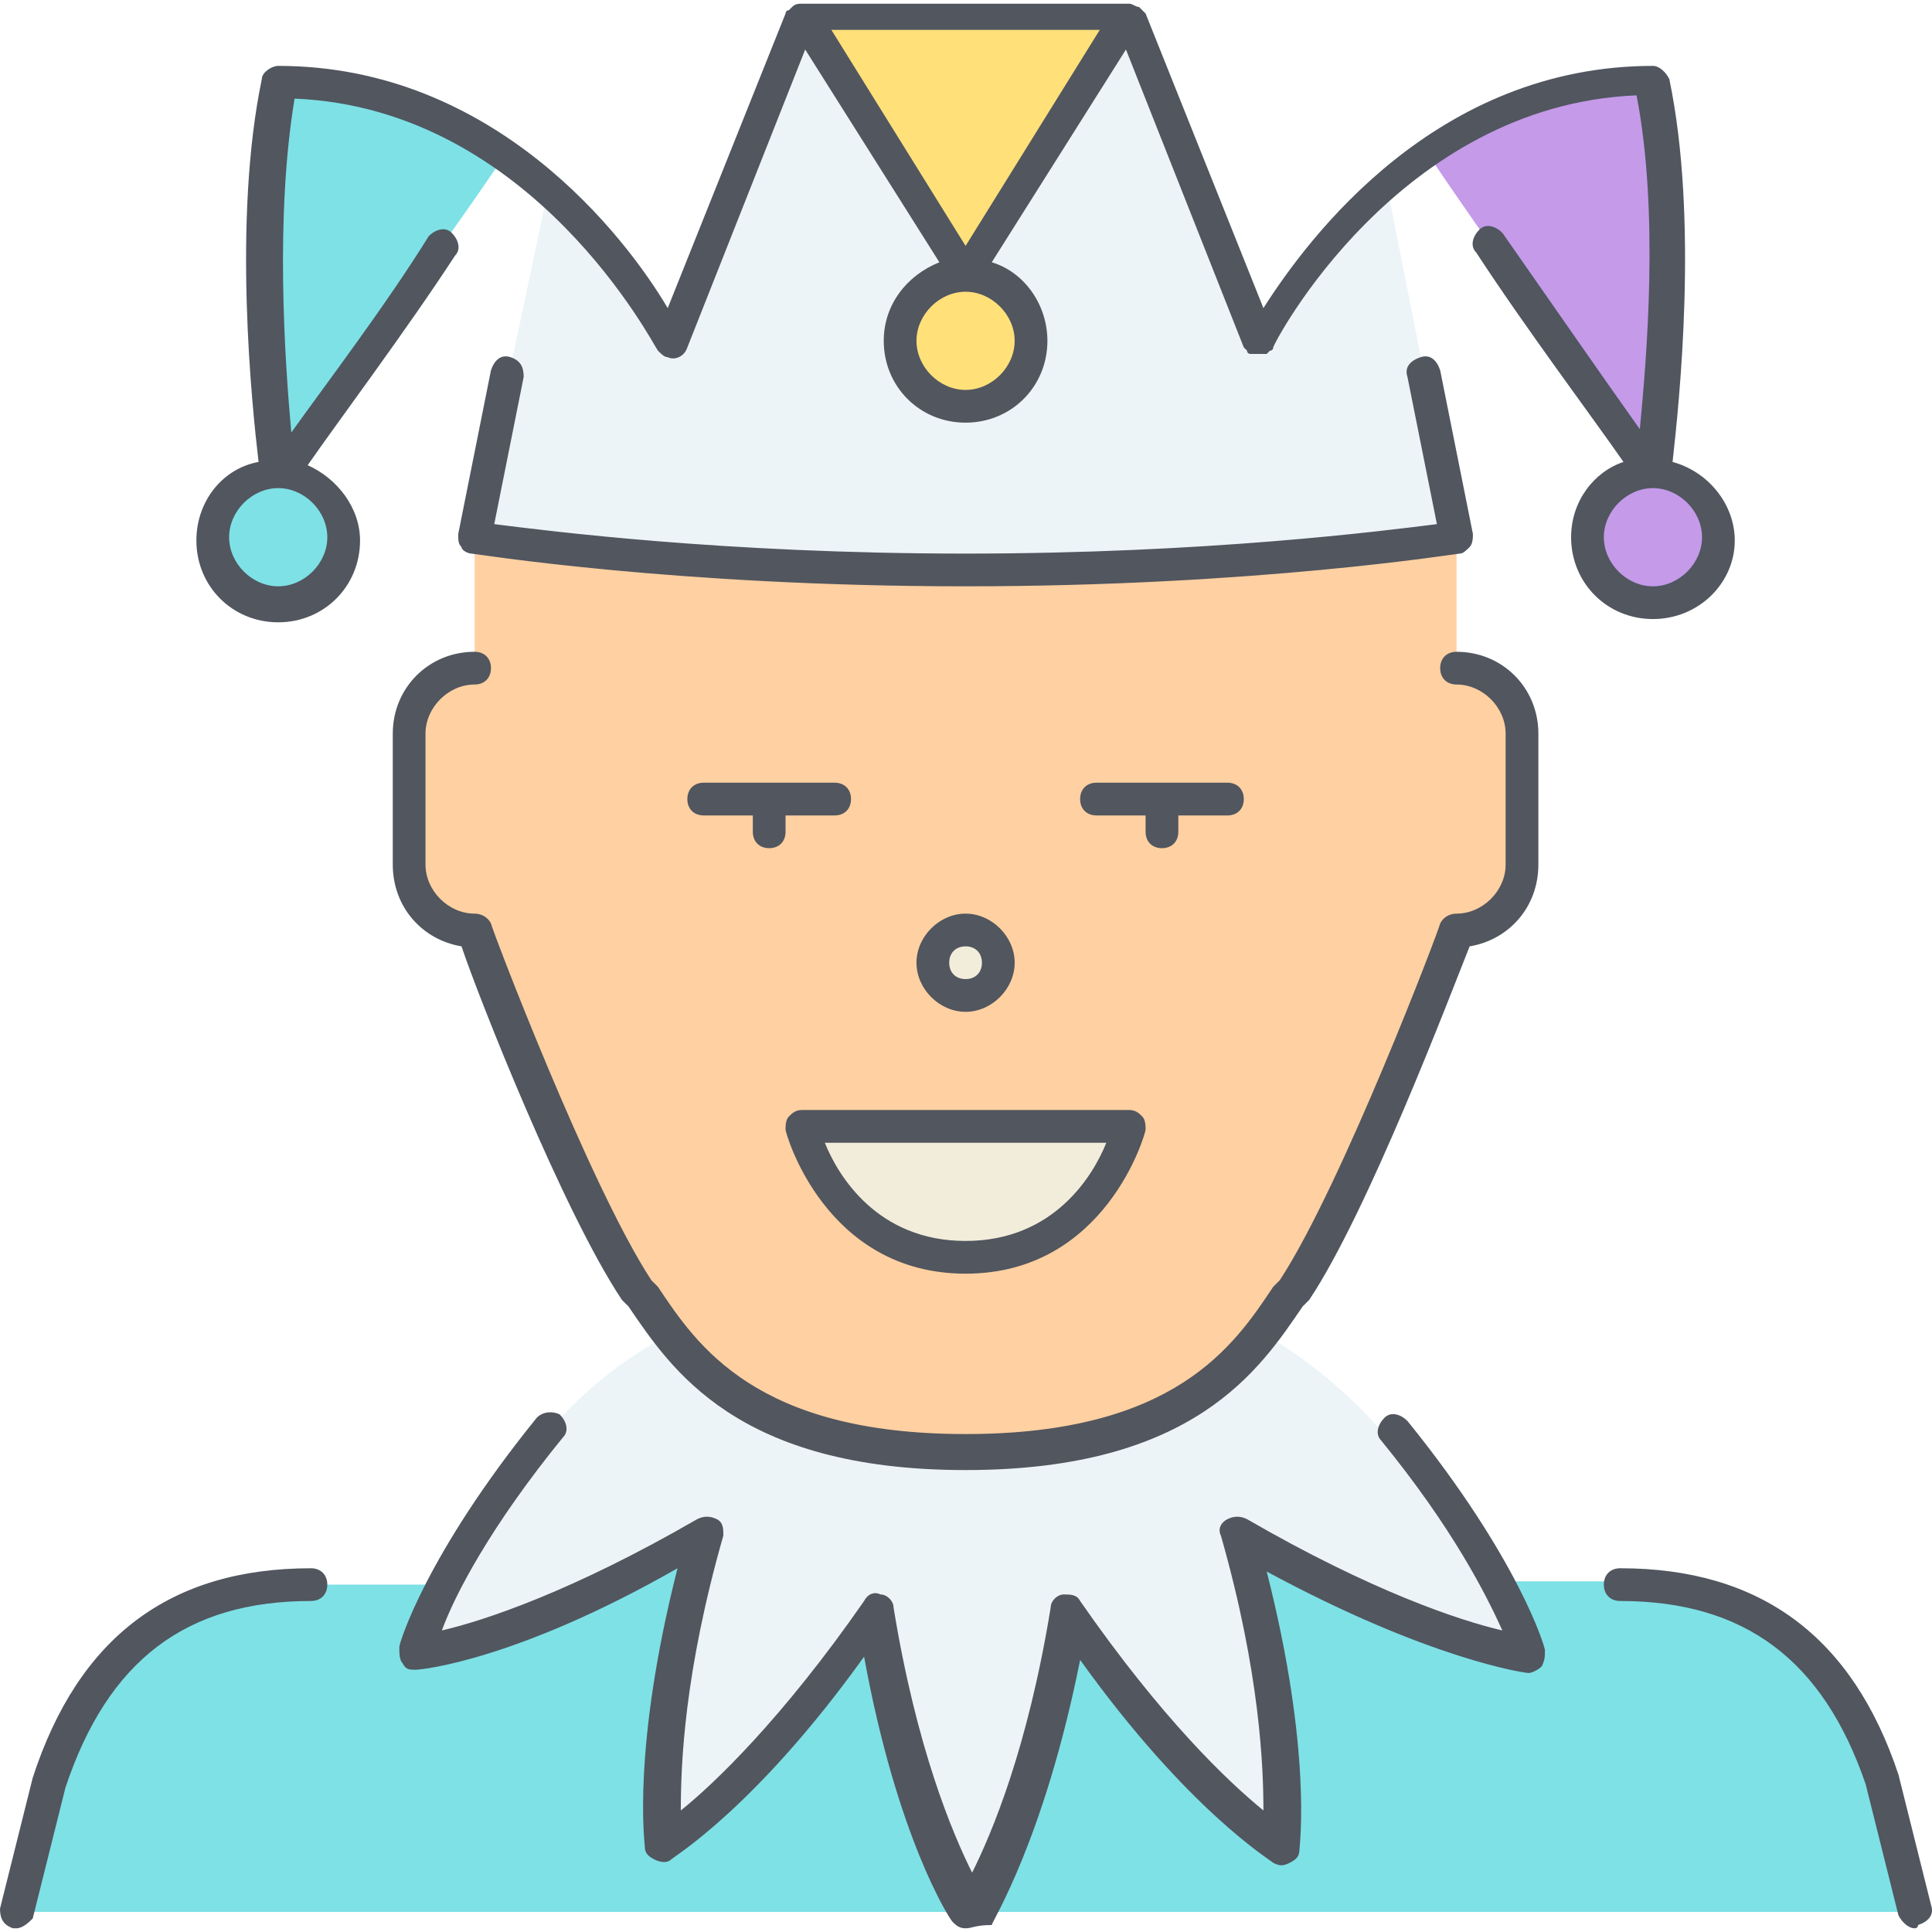
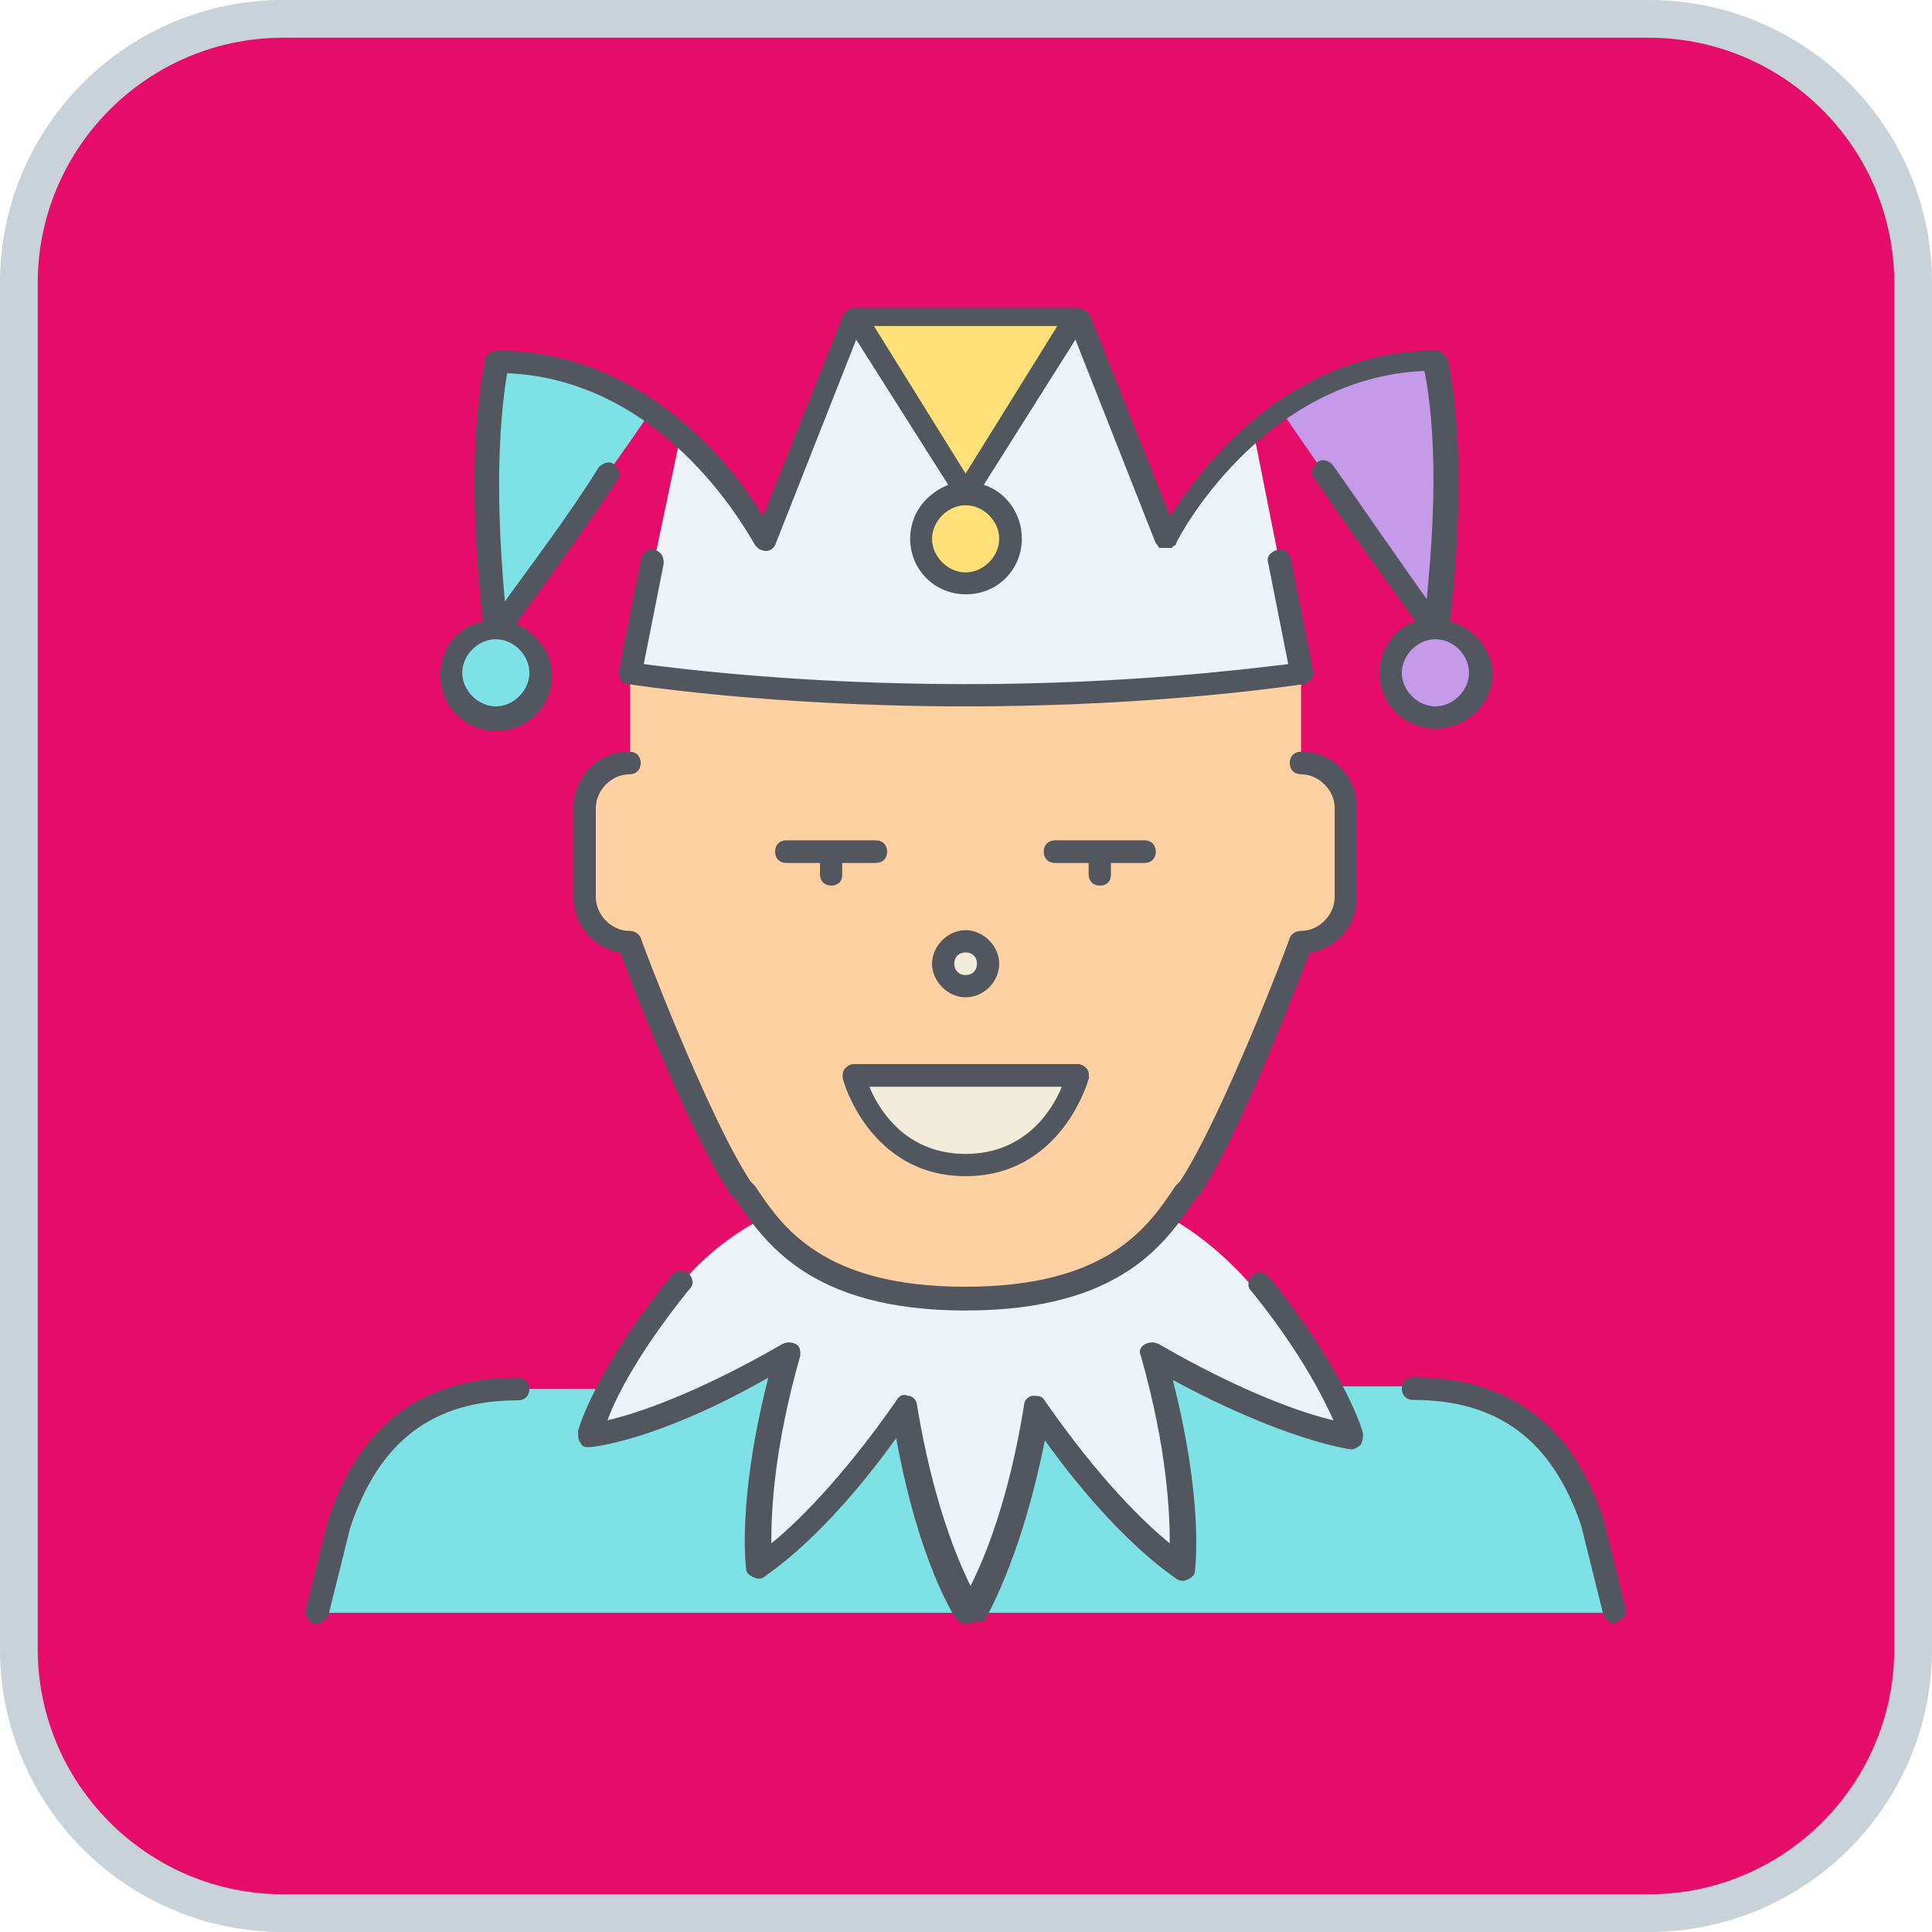
- <svg xmlns="http://www.w3.org/2000/svg" version="1.1" id="Layer_1" x="0px" y="0px" viewBox="0 0 503.689 503.689" style="enable-background:new 0 0 503.689 503.689;" xml:space="preserve">
+ <svg xmlns="http://www.w3.org/2000/svg" version="1.1" id="Layer_1" x="0px" y="0px" viewBox="0 0 512 512" style="enable-background:new 0 0 512 512;" xml:space="preserve">
+   <style type="text/css">
+ 	.st0{fill:#E60C6A;}
+ 	.st1{fill:#C9D1D9;}
+ 	.st2{fill:#FFD0A1;}
+ 	.st3{fill:#F2EDDA;}
+ 	.st4{fill:#C49AE9;}
+ 	.st5{fill:#7EE1E6;}
+ 	.st6{fill:#ECF4F7;}
+ 	.st7{fill:#FFE079;}
+ 	.st8{fill:#51565F;}
+ </style>
+   <g>
+     <path class="st0" d="M75,507c-38.6,0-70-31.4-70-70V75C5,36.4,36.4,5,75,5h362c38.6,0,70,31.4,70,70v362c0,38.6-31.4,70-70,70H75z" />
+     <path class="st1" d="M437,10c35.8,0,65,29.2,65,65v362c0,35.8-29.2,65-65,65H75c-35.8,0-65-29.2-65-65V75c0-35.8,29.2-65,65-65H437    M437,0H75C33.6,0,0,33.6,0,75v362c0,41.4,33.6,75,75,75h362c41.4,0,75-33.6,75-75V75C512,33.6,478.4,0,437,0L437,0z" />
+   </g>
  <g transform="translate(1 1)">
-     <path style="fill:#FFD0A1;" d="M395.8,190.258v34.133c0,9.387-7.68,17.067-17.067,17.067c0,0-25.6,68.267-42.667,93.867   c-2.56,3.413-4.267,6.827-7.68,11.093c-11.093,15.36-30.72,31.573-77.653,31.573s-66.56-16.213-77.653-31.573   c-3.413-4.267-5.973-7.68-7.68-11.093c-17.067-25.6-42.667-93.867-42.667-93.867c-9.387,0-17.067-7.68-17.067-17.067v-34.133   c0-9.387,7.68-17.067,17.067-17.067v-34.133c0,0,51.2,8.533,128,8.533s128-8.533,128-8.533v34.133   C388.12,173.191,395.8,180.871,395.8,190.258" />
-     <path style="fill:#F2EDDA;" d="M208.067,292.658H293.4c0,0-8.533,34.133-42.667,34.133S208.067,292.658,208.067,292.658z    M250.733,241.458c5.12,0,8.533,4.267,8.533,8.533c0,4.267-3.413,8.533-8.533,8.533c-5.12,0-8.533-4.267-8.533-8.533   C242.2,245.725,245.613,241.458,250.733,241.458z" />
+     <path class="st2" d="M355.7,212.9v23.7c0,6.5-5.3,11.9-11.9,11.9c0,0-17.8,47.4-29.6,65.2c-1.8,2.4-3,4.7-5.3,7.7   c-7.7,10.7-21.3,21.9-54,21.9s-46.3-11.3-54-21.9c-2.4-3-4.2-5.3-5.3-7.7c-11.9-17.8-29.6-65.2-29.6-65.2   c-6.5,0-11.9-5.3-11.9-11.9v-23.7c0-6.5,5.3-11.9,11.9-11.9v-23.7c0,0,35.6,5.9,88.9,5.9s88.9-5.9,88.9-5.9V201   C350.4,201,355.7,206.4,355.7,212.9" />
+     <path class="st3" d="M225.3,284.1h59.3c0,0-5.9,23.7-29.6,23.7S225.3,284.1,225.3,284.1z M254.9,248.5c3.6,0,5.9,3,5.9,5.9   c0,3-2.4,5.9-5.9,5.9s-5.9-3-5.9-5.9C249,251.4,251.4,248.5,254.9,248.5z" />
    <g>
-       <path style="fill:#C49AE9;" d="M429.933,121.991c9.387,0,17.067,7.68,17.067,17.067s-7.68,17.067-17.067,17.067    s-17.067-7.68-17.067-17.067S420.547,121.991,429.933,121.991" />
-       <path style="fill:#C49AE9;" d="M429.933,19.591c8.533,42.667,0,102.4,0,102.4s-40.96-56.32-58.027-81.92l-0.853-1.707    C386.413,28.125,406.04,19.591,429.933,19.591" />
+       <path class="st4" d="M379.4,165.5c6.5,0,11.9,5.3,11.9,11.9s-5.3,11.9-11.9,11.9c-6.5,0-11.9-5.3-11.9-11.9    S372.9,165.5,379.4,165.5" />
+       <path class="st4" d="M379.4,94.3c5.9,29.6,0,71.2,0,71.2s-28.5-39.1-40.3-56.9l-0.6-1.2C349.2,100.2,362.8,94.3,379.4,94.3" />
    </g>
-     <path style="fill:#7EE1E6;" d="M250.733,497.458H3.267l8.533-34.133c8.533-25.6,25.6-51.2,68.267-51.2H114.2l0.853,0.853   c-5.973,11.093-7.68,17.92-7.68,17.92s28.16-3.413,75.093-31.573c-15.36,52.907-11.093,81.067-11.093,81.067   s23.893-14.507,54.613-59.733C235.373,474.418,250.733,497.458,250.733,497.458z M498.2,497.458H250.733   c0,0,15.36-23.893,24.747-77.653c30.72,45.227,54.613,59.733,54.613,59.733s4.267-28.16-11.093-81.067   c46.933,28.16,75.093,31.573,75.093,31.573s-1.707-6.827-7.68-17.92l0.853-0.853H421.4c42.667,0,59.733,25.6,68.267,51.2   L498.2,497.458z" />
+     <path class="st5" d="M254.9,426.4H83l5.9-23.7c5.9-17.8,17.8-35.6,47.4-35.6H160l0.6,0.6c-4.2,7.7-5.3,12.5-5.3,12.5   s19.6-2.4,52.2-21.9c-10.7,36.8-7.7,56.3-7.7,56.3s16.6-10.1,37.9-41.5C244.2,410.4,254.9,426.4,254.9,426.4z M426.9,426.4h-172   c0,0,10.7-16.6,17.2-54c21.3,31.4,37.9,41.5,37.9,41.5s3-19.6-7.7-56.3c32.6,19.6,52.2,21.9,52.2,21.9s-1.2-4.7-5.3-12.5l0.6-0.6   h23.7c29.6,0,41.5,17.8,47.4,35.6L426.9,426.4z" />
    <g>
-       <path style="fill:#ECF4F7;" d="M359.107,372.018c13.653,17.067,22.187,30.72,27.307,40.96c5.973,11.093,7.68,17.92,7.68,17.92    s-28.16-3.413-75.093-31.573c15.36,52.907,11.093,81.067,11.093,81.067s-23.893-14.507-54.613-59.733    c-8.533,54.613-24.747,77.653-24.747,77.653s-15.36-23.893-24.747-77.653c-30.72,45.227-54.613,59.733-54.613,59.733    s-4.267-28.16,11.093-81.067c-46.933,28.16-75.093,31.573-75.093,31.573s1.707-6.827,7.68-17.92    c5.12-10.24,13.653-23.893,27.307-40.96c0,0,10.24-13.653,29.013-23.893l1.707-1.707c11.093,14.507,30.72,31.573,77.653,31.573    c47.787,0,66.56-17.067,77.653-31.573l0.853,0.853C347.16,357.511,359.107,372.018,359.107,372.018" />
-       <path style="fill:#ECF4F7;" d="M360.813,48.604l17.92,90.453c0,0-51.2,8.533-128,8.533s-128-8.533-128-8.533l18.773-88.747    l1.707-1.707c20.48,18.773,30.72,39.253,30.72,39.253l34.133-85.333l42.667,68.267c-9.387,0-17.067,7.68-17.067,17.067    s7.68,17.067,17.067,17.067s17.067-7.68,17.067-17.067s-7.68-17.067-17.067-17.067L293.4,2.525l34.133,85.333    c0,0,11.093-21.333,32.427-40.107L360.813,48.604z" />
+       <path class="st6" d="M330.2,339.2c9.5,11.9,15.4,21.3,19,28.5c4.2,7.7,5.3,12.5,5.3,12.5s-19.6-2.4-52.2-21.9    c10.7,36.8,7.7,56.3,7.7,56.3s-16.6-10.1-37.9-41.5c-5.9,37.9-17.2,54-17.2,54s-10.7-16.6-17.2-54c-21.3,31.4-37.9,41.5-37.9,41.5    s-3-19.6,7.7-56.3c-32.6,19.6-52.2,21.9-52.2,21.9s1.2-4.7,5.3-12.5c3.6-7.1,9.5-16.6,19-28.5c0,0,7.1-9.5,20.2-16.6l1.2-1.2    c7.7,10.1,21.3,21.9,54,21.9c33.2,0,46.3-11.9,54-21.9l0.6,0.6C321.9,329.1,330.2,339.2,330.2,339.2" />
+       <path class="st6" d="M331.4,114.5l12.5,62.9c0,0-35.6,5.9-88.9,5.9s-88.9-5.9-88.9-5.9l13-61.7l1.2-1.2    c14.2,13,21.3,27.3,21.3,27.3l23.7-59.3l29.6,47.4c-6.5,0-11.9,5.3-11.9,11.9c0,6.5,5.3,11.9,11.9,11.9s11.9-5.3,11.9-11.9    c0-6.5-5.3-11.9-11.9-11.9l29.6-47.4l23.7,59.3c0,0,7.7-14.8,22.5-27.9L331.4,114.5z" />
    </g>
    <g>
-       <path style="fill:#7EE1E6;" d="M131.267,39.218l-1.707,1.707c-17.067,25.6-58.027,80.213-58.027,80.213s-8.533-59.733,0-102.4    C95.427,19.591,115.907,28.125,131.267,39.218" />
-       <path style="fill:#7EE1E6;" d="M71.533,121.991c9.387,0,17.067,7.68,17.067,17.067s-7.68,17.067-17.067,17.067    s-17.067-7.68-17.067-17.067S62.147,121.991,71.533,121.991" />
+       <path class="st5" d="M171.9,107.9l-1.2,1.2c-11.9,17.8-40.3,55.7-40.3,55.7s-5.9-41.5,0-71.2C147,94.3,161.2,100.2,171.9,107.9" />
+       <path class="st5" d="M130.4,165.5c6.5,0,11.9,5.3,11.9,11.9s-5.3,11.9-11.9,11.9c-6.5,0-11.9-5.3-11.9-11.9    S123.9,165.5,130.4,165.5" />
    </g>
    <g>
-       <polygon style="fill:#FFE079;" points="293.4,2.525 250.733,70.791 208.067,2.525   " />
-       <path style="fill:#FFE079;" d="M250.733,70.791c9.387,0,17.067,7.68,17.067,17.067s-7.68,17.067-17.067,17.067    c-9.387,0-17.067-7.68-17.067-17.067S241.347,70.791,250.733,70.791" />
+       <polygon class="st7" points="284.6,82.4 254.9,129.9 225.3,82.4   " />
+       <path class="st7" d="M254.9,129.9c6.5,0,11.9,5.3,11.9,11.9s-5.3,11.9-11.9,11.9s-11.9-5.3-11.9-11.9S248.4,129.9,254.9,129.9" />
    </g>
  </g>
-   <path style="fill:#51565F;" d="M499.2,502.725c-1.707,0-3.413-1.707-4.267-3.413l-8.533-34.133  c-11.093-32.427-31.573-47.787-64-47.787c-2.56,0-4.267-1.707-4.267-4.267c0-2.56,1.707-4.267,4.267-4.267  c36.693,0,60.587,17.92,72.533,53.76l8.533,34.133c0.853,2.56-0.853,4.267-3.413,5.12C500.053,502.725,499.2,502.725,499.2,502.725z   M4.267,502.725H3.413c-2.56-0.853-3.413-2.56-3.413-5.12l8.533-34.133c11.947-36.693,35.84-54.613,72.533-54.613  c2.56,0,4.267,1.707,4.267,4.267c0,2.56-1.707,4.267-4.267,4.267c-32.427,0-52.907,15.36-64,48.64l-8.533,34.133  C7.68,501.018,5.973,502.725,4.267,502.725z M251.733,502.725c-1.707,0-2.56-0.853-3.413-1.707  c-0.853-0.853-14.507-22.187-23.04-69.12c-28.16,39.253-49.493,52.053-50.347,52.907c-0.853,0.853-2.56,0.853-4.267,0  c-1.707-0.853-2.56-1.707-2.56-3.413c0-0.853-3.413-25.6,8.533-72.533c-41.813,23.893-66.56,26.453-68.267,26.453  s-2.56,0-3.413-1.707c-0.853-0.853-0.853-2.56-0.853-4.267c0-0.853,6.827-23.893,35.84-59.733c1.707-1.707,4.267-1.707,5.973-0.853  c1.707,1.707,2.56,4.267,0.853,5.973c-18.773,23.04-28.16,40.96-31.573,50.347c11.093-2.56,34.133-10.24,66.56-29.013  c1.707-0.853,3.413-0.853,5.12,0c1.707,0.853,1.707,2.56,1.707,4.267c-10.24,35.84-11.093,59.733-11.093,71.68  c8.533-6.827,26.453-23.893,47.787-54.613c0.853-1.707,2.56-2.56,4.267-1.707c1.707,0,3.413,1.707,3.413,3.413  c5.973,36.693,15.36,58.88,20.48,69.12c5.12-10.24,14.507-32.427,20.48-69.12c0-1.707,1.707-3.413,3.413-3.413  c1.707,0,3.413,0,4.267,1.707c21.333,30.72,38.4,46.933,47.787,54.613c0-11.093-0.853-35.84-11.093-71.68  c-0.853-1.707,0-3.413,1.707-4.267s3.413-0.853,5.12,0c32.427,18.773,55.467,26.453,66.56,29.013  c-4.267-9.387-12.8-26.453-31.573-49.493c-1.707-1.707-0.853-4.267,0.853-5.973c1.707-1.707,4.267-0.853,5.973,0.853  c29.013,35.84,35.84,58.88,35.84,59.733c0,1.707,0,2.56-0.853,4.267c-0.853,0.853-2.56,1.707-3.413,1.707  c-0.853,0-25.6-3.413-68.267-26.453c11.947,46.933,8.533,71.68,8.533,72.533c0,1.707-0.853,2.56-2.56,3.413s-2.56,0.853-4.267,0  c-0.853-0.853-22.187-13.653-50.347-52.907c-9.387,46.933-23.04,68.267-23.04,69.12C254.293,501.871,253.44,502.725,251.733,502.725  z M251.733,383.258c-59.733,0-76.8-26.453-87.893-42.667l-1.707-1.707c-15.36-23.04-37.547-79.36-41.813-92.16  c-10.24-1.707-17.92-10.24-17.92-21.333v-34.133c0-11.947,9.387-21.333,21.333-21.333c2.56,0,4.267,1.707,4.267,4.267  c0,2.56-1.707,4.267-4.267,4.267c-6.827,0-12.8,5.973-12.8,12.8v34.133c0,6.827,5.973,12.8,12.8,12.8  c1.707,0,3.413,0.853,4.267,2.56c0,0.853,25.6,68.267,41.813,93.013l1.707,1.707c10.24,15.36,25.6,38.4,80.213,38.4  s69.973-23.04,80.213-38.4l1.707-1.707c16.213-24.747,41.813-92.16,41.813-93.013c0.853-1.707,2.56-2.56,4.267-2.56  c6.827,0,12.8-5.973,12.8-12.8v-34.133c0-6.827-5.973-12.8-12.8-12.8c-2.56,0-4.267-1.707-4.267-4.267  c0-2.56,1.707-4.267,4.267-4.267c11.947,0,21.333,9.387,21.333,21.333v34.133c0,11.093-7.68,19.627-17.92,21.333  c-5.12,12.8-26.453,69.12-41.813,92.16l-1.707,1.707C328.533,356.805,311.467,383.258,251.733,383.258z M251.733,332.058  c-36.693,0-46.933-36.693-46.933-37.547c0-0.853,0-2.56,0.853-3.413s1.707-1.707,3.413-1.707H294.4c1.707,0,2.56,0.853,3.413,1.707  c0.853,0.853,0.853,2.56,0.853,3.413C298.667,295.365,288.427,332.058,251.733,332.058z M215.04,297.925  c3.413,8.533,13.653,25.6,36.693,25.6s33.28-17.067,36.693-25.6H215.04z M251.733,263.791c-6.827,0-12.8-5.973-12.8-12.8  c0-6.827,5.973-12.8,12.8-12.8c6.827,0,12.8,5.973,12.8,12.8C264.533,257.818,258.56,263.791,251.733,263.791z M251.733,246.725  c-2.56,0-4.267,1.707-4.267,4.267c0,2.56,1.707,4.267,4.267,4.267c2.56,0,4.267-1.707,4.267-4.267  C256,248.431,254.293,246.725,251.733,246.725z M302.933,221.125c-2.56,0-4.267-1.707-4.267-4.267v-4.267h-12.8  c-2.56,0-4.267-1.707-4.267-4.267c0-2.56,1.707-4.267,4.267-4.267H320c2.56,0,4.267,1.707,4.267,4.267  c0,2.56-1.707,4.267-4.267,4.267h-12.8v4.267C307.2,219.418,305.493,221.125,302.933,221.125z M200.533,221.125  c-2.56,0-4.267-1.707-4.267-4.267v-4.267h-12.8c-2.56,0-4.267-1.707-4.267-4.267c0-2.56,1.707-4.267,4.267-4.267H217.6  c2.56,0,4.267,1.707,4.267,4.267c0,2.56-1.707,4.267-4.267,4.267h-12.8v4.267C204.8,219.418,203.093,221.125,200.533,221.125z   M430.933,161.391c-11.947,0-21.333-9.387-21.333-21.333c0-9.387,5.973-17.067,13.653-19.627c-7.68-11.093-25.6-34.987-38.4-54.613  c-1.707-1.707-0.853-4.267,0.853-5.973c1.707-1.707,4.267-0.853,5.973,0.853c11.947,17.067,27.307,39.253,35.84,51.2  c1.707-17.92,5.12-56.32-0.853-87.04c-62.293,2.56-94.72,64.853-94.72,65.707l0,0l0,0l0,0l0,0c0,0,0,0.853-0.853,0.853l0,0  l-0.853,0.853l0,0l0,0l0,0l0,0c-0.853,0-0.853,0-1.707,0c-0.853,0-0.853,0-1.707,0l0,0l0,0c0,0,0,0-0.853,0l0,0l0,0  c0,0-0.853,0-0.853-0.853l0,0l0,0l-0.853-0.853l0,0l0,0l0,0l-30.72-77.653L258.56,68.378c8.533,2.56,14.507,11.093,14.507,20.48  c0,11.947-9.387,21.333-21.333,21.333S230.4,100.804,230.4,88.858c0-9.387,5.973-17.067,14.507-20.48L209.92,12.911l-30.72,77.653  c-0.853,2.56-3.413,3.413-5.12,2.56c-0.853,0-1.707-0.853-2.56-1.707c-0.853-0.853-32.427-63.147-94.72-65.707  c-5.12,30.72-2.56,68.267-0.853,87.04c8.533-11.947,24.747-33.28,35.84-51.2c1.707-1.707,4.267-2.56,5.973-0.853  c1.707,1.707,2.56,4.267,0.853,5.973c-12.8,19.627-30.72,43.52-38.4,54.613c7.68,3.413,13.653,11.093,13.653,19.627  c0,11.947-9.387,21.333-21.333,21.333S51.2,152.858,51.2,140.911c0-10.24,6.827-18.773,16.213-20.48  c-1.707-14.507-6.827-63.147,0.853-99.84c0-1.707,2.56-3.413,4.267-3.413c56.32,0,90.453,44.373,101.547,63.147l30.72-76.8  c0,0,0-0.853,0.853-0.853l0,0l0,0c0,0,0,0,0.853-0.853c0.853-0.853,1.707-0.853,2.56-0.853l0,0H294.4l0,0  c0.853,0,1.707,0.853,2.56,0.853c0,0,0,0,0.853,0.853l0,0l0,0l0.853,0.853l30.72,76.8c11.947-18.773,45.227-63.147,101.547-63.147  c1.707,0,3.413,1.707,4.267,3.413c7.68,36.693,2.56,84.48,0.853,99.84c9.387,2.56,16.213,11.093,16.213,20.48  C452.267,152.004,442.88,161.391,430.933,161.391z M430.933,127.258c-6.827,0-12.8,5.973-12.8,12.8s5.973,12.8,12.8,12.8  s12.8-5.973,12.8-12.8S437.76,127.258,430.933,127.258L430.933,127.258z M72.533,127.258c-6.827,0-12.8,5.973-12.8,12.8  s5.973,12.8,12.8,12.8c6.827,0,12.8-5.973,12.8-12.8S79.36,127.258,72.533,127.258L72.533,127.258z M251.733,76.058  c-6.827,0-12.8,5.973-12.8,12.8c0,6.827,5.973,12.8,12.8,12.8c6.827,0,12.8-5.973,12.8-12.8  C264.533,82.031,258.56,76.058,251.733,76.058z M216.747,7.791l34.987,56.32l34.987-56.32H216.747z M251.733,152.858  c-75.947,0-128-8.533-128.853-8.533s-2.56-0.853-2.56-1.707c-0.853-0.853-0.853-1.707-0.853-3.413L128,96.538  c0.853-2.56,2.56-4.267,5.12-3.413c2.56,0.853,3.413,2.56,3.413,5.12l-7.68,38.4c13.653,1.707,59.733,7.68,122.88,7.68  s109.227-5.973,122.88-7.68l-7.68-38.4c-0.853-2.56,0.853-4.267,3.413-5.12c2.56-0.853,4.267,0.853,5.12,3.413L384,139.204  c0,0.853,0,2.56-0.853,3.413c-0.853,0.853-1.707,1.707-2.56,1.707C379.733,144.325,327.68,152.858,251.733,152.858z" />
-   <g>
- </g>
-   <g>
- </g>
-   <g>
- </g>
-   <g>
- </g>
-   <g>
- </g>
-   <g>
- </g>
-   <g>
- </g>
-   <g>
- </g>
-   <g>
- </g>
-   <g>
- </g>
-   <g>
- </g>
-   <g>
- </g>
-   <g>
- </g>
-   <g>
- </g>
-   <g>
- </g>
+   <path class="st8" d="M427.9,430.3c-1.2,0-2.4-1.2-3-2.4l-5.9-23.7c-7.7-22.5-21.9-33.2-44.5-33.2c-1.8,0-3-1.2-3-3c0-1.8,1.2-3,3-3  c25.5,0,42.1,12.5,50.4,37.4l5.9,23.7c0.6,1.8-0.6,3-2.4,3.6C428.5,430.3,427.9,430.3,427.9,430.3z M84,430.3h-0.6  c-1.8-0.6-2.4-1.8-2.4-3.6l5.9-23.7c8.3-25.5,24.9-37.9,50.4-37.9c1.8,0,3,1.2,3,3c0,1.8-1.2,3-3,3c-22.5,0-36.8,10.7-44.5,33.8  l-5.9,23.7C86.3,429.1,85.1,430.3,84,430.3z M255.9,430.3c-1.2,0-1.8-0.6-2.4-1.2c-0.6-0.6-10.1-15.4-16-48  c-19.6,27.3-34.4,36.2-35,36.8c-0.6,0.6-1.8,0.6-3,0s-1.8-1.2-1.8-2.4c0-0.6-2.4-17.8,5.9-50.4c-29.1,16.6-46.3,18.4-47.4,18.4  c-1.2,0-1.8,0-2.4-1.2c-0.6-0.6-0.6-1.8-0.6-3c0-0.6,4.7-16.6,24.9-41.5c1.2-1.2,3-1.2,4.2-0.6c1.2,1.2,1.8,3,0.6,4.2  c-13,16-19.6,28.5-21.9,35c7.7-1.8,23.7-7.1,46.3-20.2c1.2-0.6,2.4-0.6,3.6,0c1.2,0.6,1.2,1.8,1.2,3c-7.1,24.9-7.7,41.5-7.7,49.8  c5.9-4.7,18.4-16.6,33.2-37.9c0.6-1.2,1.8-1.8,3-1.2c1.2,0,2.4,1.2,2.4,2.4c4.2,25.5,10.7,40.9,14.2,48c3.6-7.1,10.1-22.5,14.2-48  c0-1.2,1.2-2.4,2.4-2.4c1.2,0,2.4,0,3,1.2c14.8,21.3,26.7,32.6,33.2,37.9c0-7.7-0.6-24.9-7.7-49.8c-0.6-1.2,0-2.4,1.2-3  s2.4-0.6,3.6,0c22.5,13,38.5,18.4,46.3,20.2c-3-6.5-8.9-18.4-21.9-34.4c-1.2-1.2-0.6-3,0.6-4.2c1.2-1.2,3-0.6,4.2,0.6  c20.2,24.9,24.9,40.9,24.9,41.5c0,1.2,0,1.8-0.6,3c-0.6,0.6-1.8,1.2-2.4,1.2c-0.6,0-17.8-2.4-47.4-18.4c8.3,32.6,5.9,49.8,5.9,50.4  c0,1.2-0.6,1.8-1.8,2.4c-1.2,0.6-1.8,0.6-3,0c-0.6-0.6-15.4-9.5-35-36.8c-6.5,32.6-16,47.4-16,48  C257.7,429.7,257.1,430.3,255.9,430.3z M255.9,347.3c-41.5,0-53.4-18.4-61.1-29.6l-1.2-1.2c-10.7-16-26.1-55.1-29.1-64  c-7.1-1.2-12.5-7.1-12.5-14.8v-23.7c0-8.3,6.5-14.8,14.8-14.8c1.8,0,3,1.2,3,3s-1.2,3-3,3c-4.7,0-8.9,4.2-8.9,8.9v23.7  c0,4.7,4.2,8.9,8.9,8.9c1.2,0,2.4,0.6,3,1.8c0,0.6,17.8,47.4,29.1,64.6l1.2,1.2c7.1,10.7,17.8,26.7,55.7,26.7s48.6-16,55.7-26.7  l1.2-1.2c11.3-17.2,29.1-64,29.1-64.6c0.6-1.2,1.8-1.8,3-1.8c4.7,0,8.9-4.2,8.9-8.9v-23.7c0-4.7-4.2-8.9-8.9-8.9c-1.8,0-3-1.2-3-3  s1.2-3,3-3c8.3,0,14.8,6.5,14.8,14.8v23.7c0,7.7-5.3,13.6-12.5,14.8c-3.6,8.9-18.4,48-29.1,64l-1.2,1.2  C309.3,328.9,297.4,347.3,255.9,347.3z M255.9,311.7c-25.5,0-32.6-25.5-32.6-26.1c0-0.6,0-1.8,0.6-2.4c0.6-0.6,1.2-1.2,2.4-1.2h59.3  c1.2,0,1.8,0.6,2.4,1.2c0.6,0.6,0.6,1.8,0.6,2.4C288.5,286.2,281.4,311.7,255.9,311.7z M230.4,288c2.4,5.9,9.5,17.8,25.5,17.8  s23.1-11.9,25.5-17.8H230.4z M255.9,264.3c-4.7,0-8.9-4.2-8.9-8.9c0-4.7,4.2-8.9,8.9-8.9c4.7,0,8.9,4.2,8.9,8.9  C264.8,260.2,260.7,264.3,255.9,264.3z M255.9,252.4c-1.8,0-3,1.2-3,3c0,1.8,1.2,3,3,3c1.8,0,3-1.2,3-3  C258.9,253.6,257.7,252.4,255.9,252.4z M291.5,234.7c-1.8,0-3-1.2-3-3v-3h-8.9c-1.8,0-3-1.2-3-3c0-1.8,1.2-3,3-3h23.7  c1.8,0,3,1.2,3,3c0,1.8-1.2,3-3,3h-8.9v3C294.5,233.5,293.3,234.7,291.5,234.7z M220.3,234.7c-1.8,0-3-1.2-3-3v-3h-8.9  c-1.8,0-3-1.2-3-3c0-1.8,1.2-3,3-3h23.7c1.8,0,3,1.2,3,3c0,1.8-1.2,3-3,3h-8.9v3C223.3,233.5,222.1,234.7,220.3,234.7z M380.4,193.1  c-8.3,0-14.8-6.5-14.8-14.8c0-6.5,4.2-11.9,9.5-13.6c-5.3-7.7-17.8-24.3-26.7-37.9c-1.2-1.2-0.6-3,0.6-4.2c1.2-1.2,3-0.6,4.2,0.6  c8.3,11.9,19,27.3,24.9,35.6c1.2-12.5,3.6-39.1-0.6-60.5c-43.3,1.8-65.8,45.1-65.8,45.7l0,0l0,0l0,0l0,0c0,0,0,0.6-0.6,0.6l0,0  l-0.6,0.6l0,0l0,0l0,0l0,0c-0.6,0-0.6,0-1.2,0c-0.6,0-0.6,0-1.2,0l0,0l0,0c0,0,0,0-0.6,0l0,0l0,0c0,0-0.6,0-0.6-0.6l0,0l0,0  l-0.6-0.6l0,0l0,0l0,0L285,90l-24.3,38.5c5.9,1.8,10.1,7.7,10.1,14.2c0,8.3-6.5,14.8-14.8,14.8c-8.3,0-14.8-6.5-14.8-14.8  c0-6.5,4.2-11.9,10.1-14.2L226.9,90l-21.3,54c-0.6,1.8-2.4,2.4-3.6,1.8c-0.6,0-1.2-0.6-1.8-1.2c-0.6-0.6-22.5-43.9-65.8-45.7  c-3.6,21.3-1.8,47.4-0.6,60.5c5.9-8.3,17.2-23.1,24.9-35.6c1.2-1.2,3-1.8,4.2-0.6c1.2,1.2,1.8,3,0.6,4.2  c-8.9,13.6-21.3,30.2-26.7,37.9c5.3,2.4,9.5,7.7,9.5,13.6c0,8.3-6.5,14.8-14.8,14.8c-8.3,0-14.8-6.5-14.8-14.8  c0-7.1,4.7-13,11.3-14.2c-1.2-10.1-4.7-43.9,0.6-69.4c0-1.2,1.8-2.4,3-2.4c39.1,0,62.9,30.8,70.6,43.9l21.3-53.4c0,0,0-0.6,0.6-0.6  l0,0l0,0c0,0,0,0,0.6-0.6s1.2-0.6,1.8-0.6l0,0h59.3l0,0c0.6,0,1.2,0.6,1.8,0.6c0,0,0,0,0.6,0.6l0,0l0,0l0.6,0.6l21.3,53.4  c8.3-13,31.4-43.9,70.6-43.9c1.2,0,2.4,1.2,3,2.4c5.3,25.5,1.8,58.7,0.6,69.4c6.5,1.8,11.3,7.7,11.3,14.2  C395.3,186.6,388.7,193.1,380.4,193.1z M380.4,169.4c-4.7,0-8.9,4.2-8.9,8.9c0,4.7,4.2,8.9,8.9,8.9c4.7,0,8.9-4.2,8.9-8.9  C389.3,173.6,385.2,169.4,380.4,169.4L380.4,169.4z M131.4,169.4c-4.7,0-8.9,4.2-8.9,8.9c0,4.7,4.2,8.9,8.9,8.9s8.9-4.2,8.9-8.9  C140.3,173.6,136.1,169.4,131.4,169.4L131.4,169.4z M255.9,133.9c-4.7,0-8.9,4.2-8.9,8.9s4.2,8.9,8.9,8.9c4.7,0,8.9-4.2,8.9-8.9  S260.7,133.9,255.9,133.9z M231.6,86.4l24.3,39.1l24.3-39.1C280.2,86.4,231.6,86.4,231.6,86.4z M255.9,187.2  c-52.8,0-88.9-5.9-89.5-5.9s-1.8-0.6-1.8-1.2c-0.6-0.6-0.6-1.2-0.6-2.4l5.9-29.6c0.6-1.8,1.8-3,3.6-2.4c1.8,0.6,2.4,1.8,2.4,3.6  l-5.3,26.7c9.5,1.2,41.5,5.3,85.4,5.3s75.9-4.2,85.4-5.3l-5.3-26.7c-0.6-1.8,0.6-3,2.4-3.6s3,0.6,3.6,2.4l5.9,29.6  c0,0.6,0,1.8-0.6,2.4c-0.6,0.6-1.2,1.2-1.8,1.2C344.9,181.3,308.7,187.2,255.9,187.2z" />
</svg>
